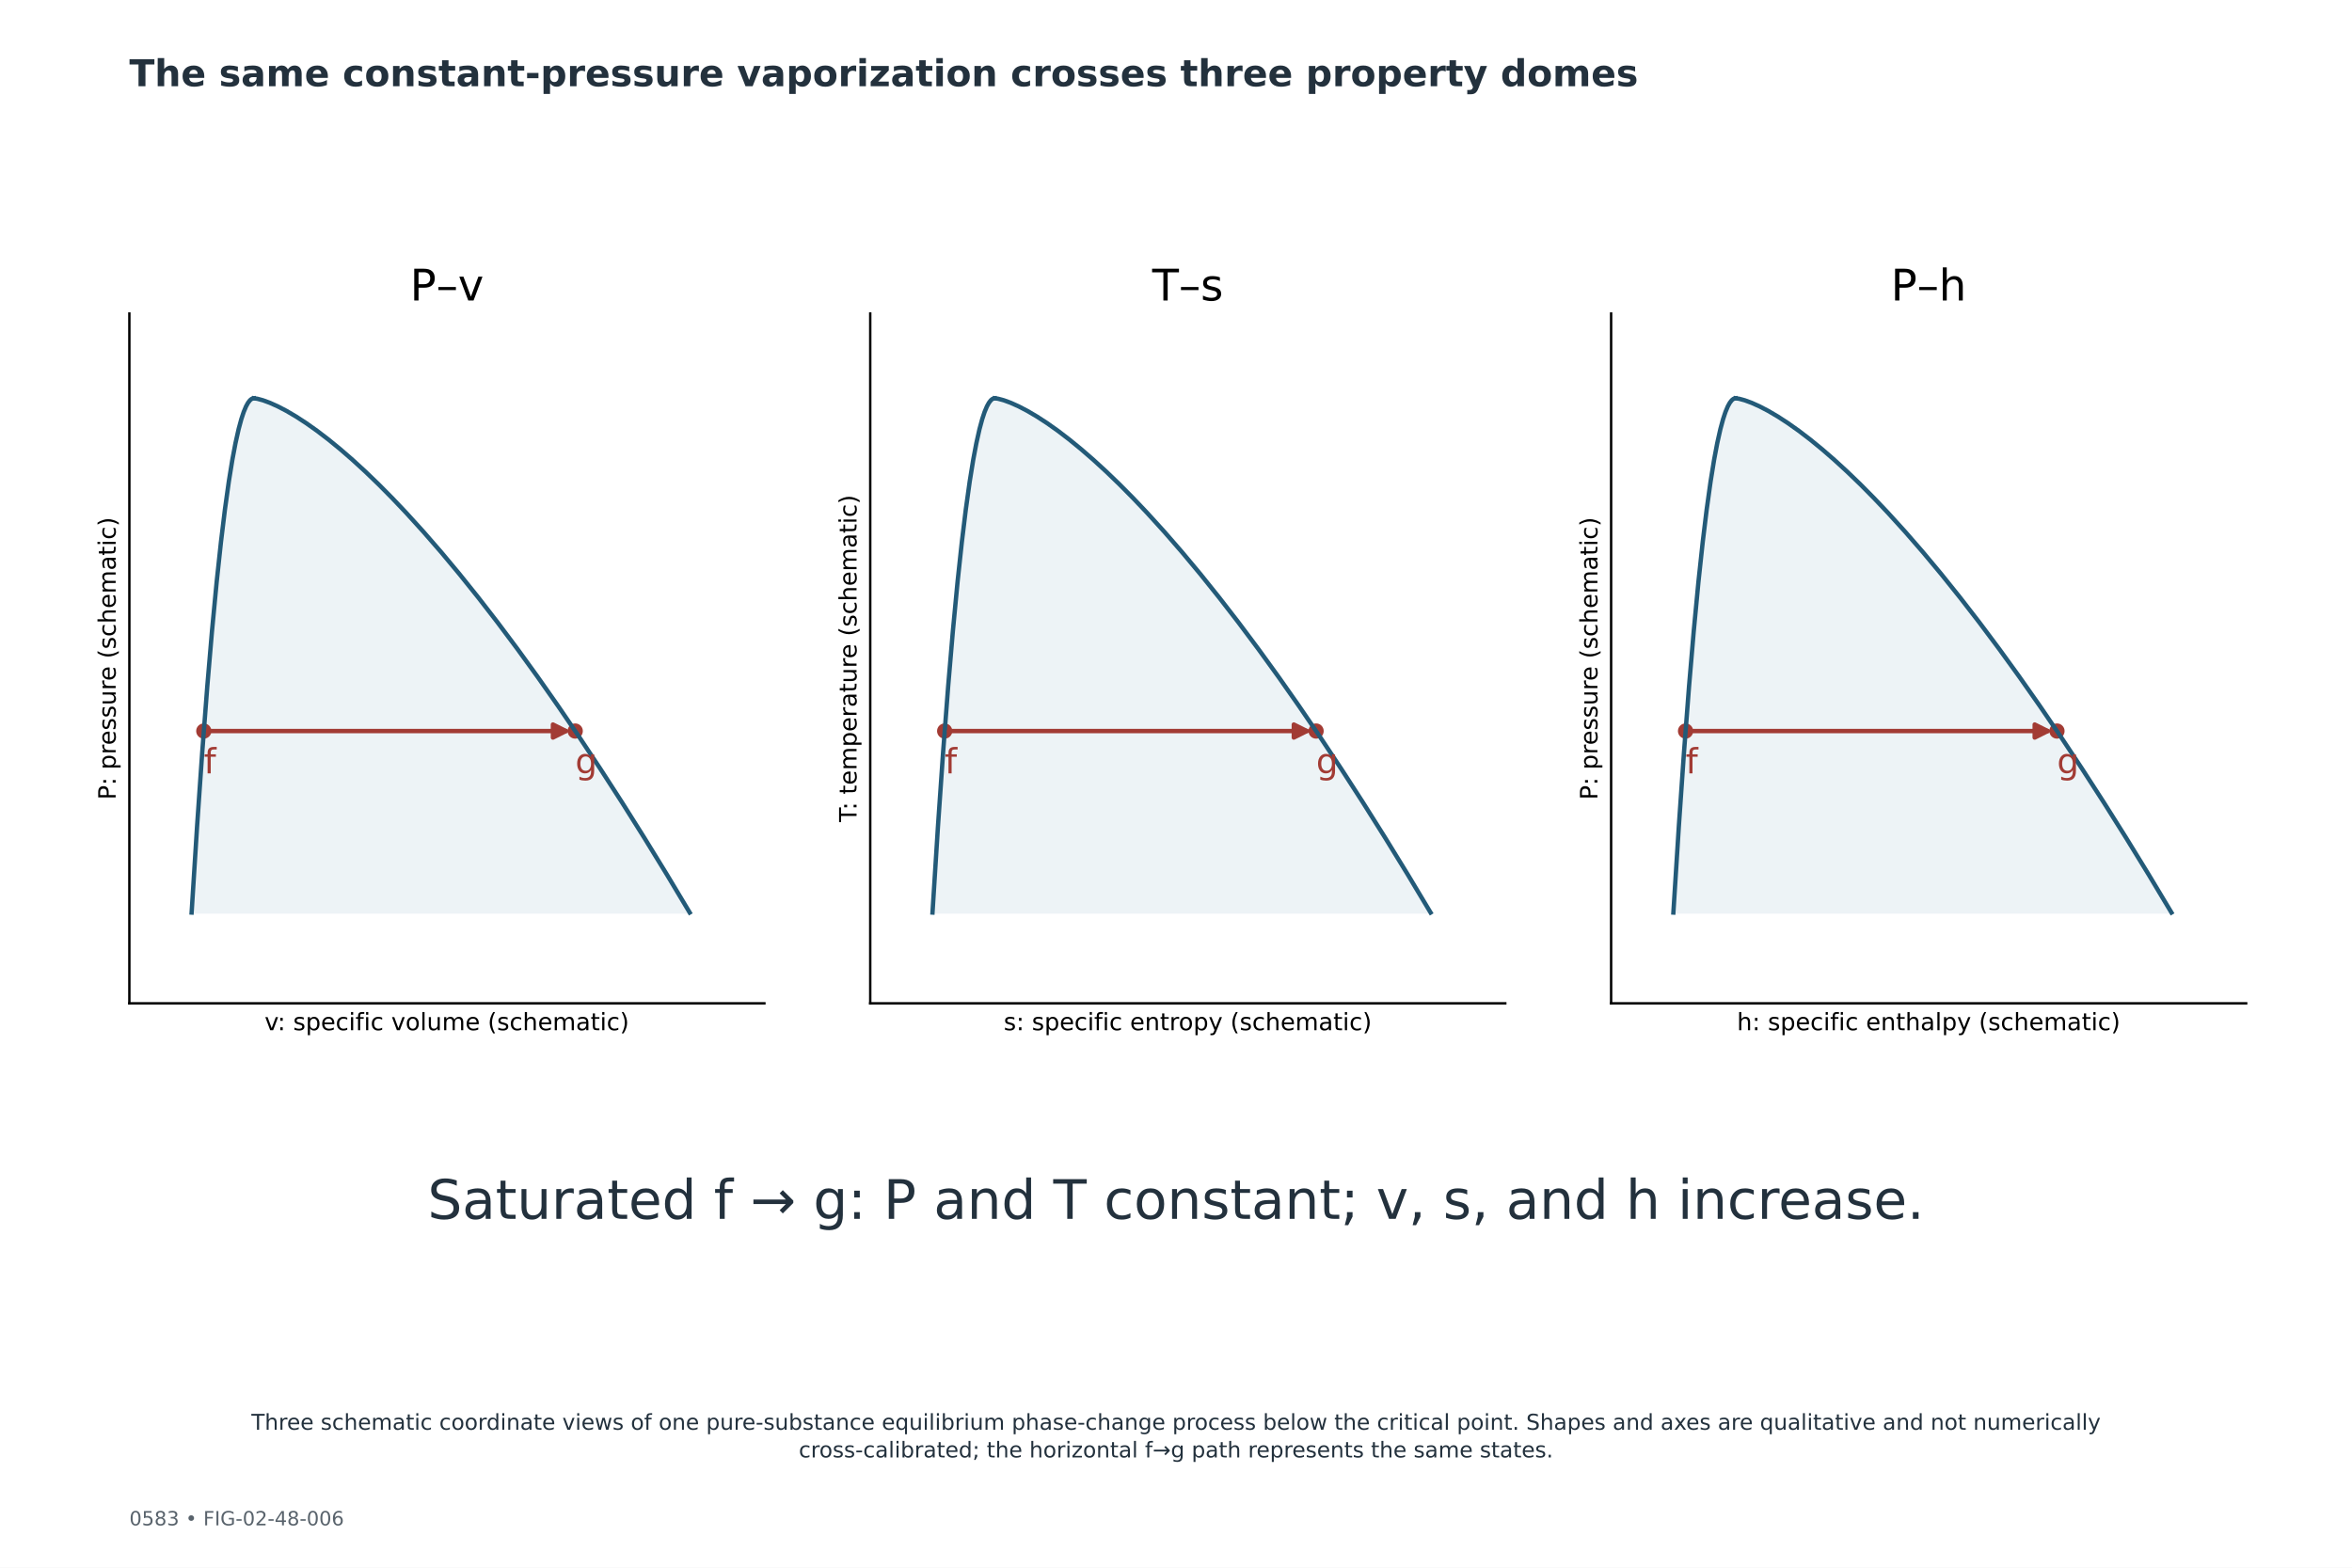
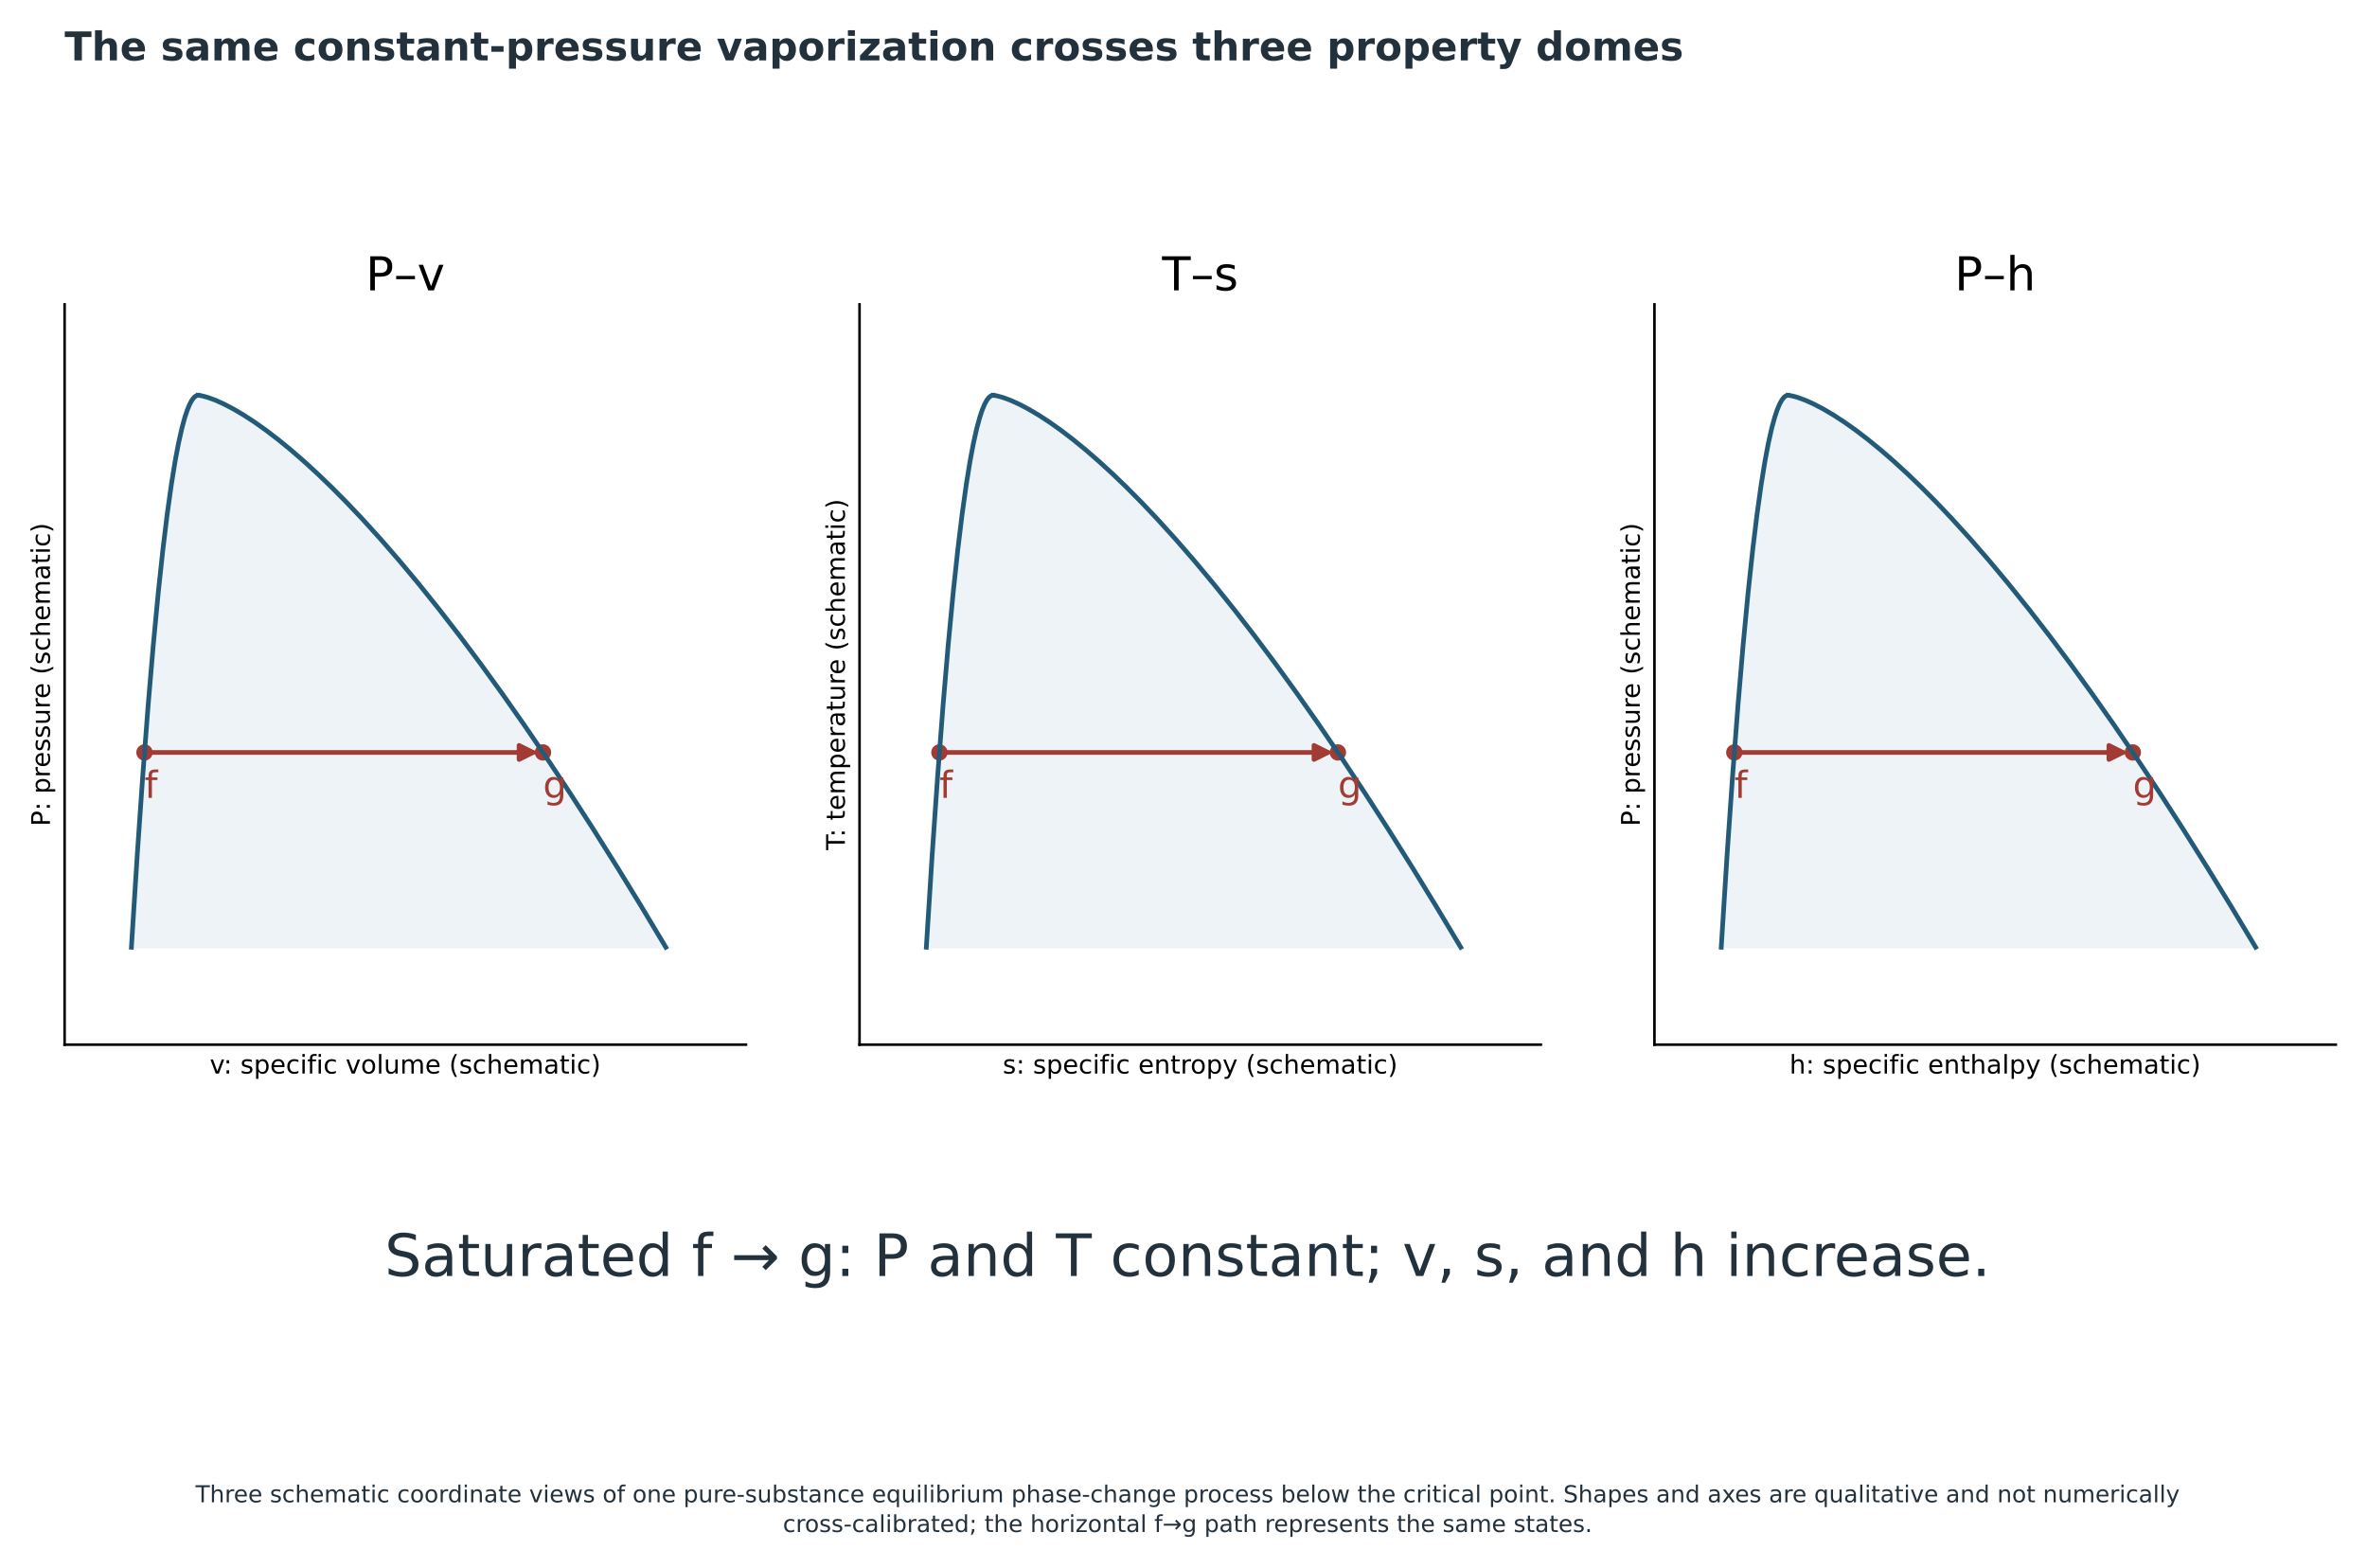
- <svg xmlns="http://www.w3.org/2000/svg" xmlns:xlink="http://www.w3.org/1999/xlink" width="1080pt" height="720pt" viewBox="0 0 1080 720" version="1.1">
+ <svg xmlns="http://www.w3.org/2000/svg" xmlns:xlink="http://www.w3.org/1999/xlink" width="1013pt" height="671pt" viewBox="31.75 13.75 1013 671" version="1.1">
  <defs>
    <style type="text/css">*{stroke-linejoin: round; stroke-linecap: butt}</style>
  </defs>
  <g id="figure_1">
    <g id="patch_1">
      <path d="M 0 720  L 1080 720  L 1080 0  L 0 0  z " style="fill: #ffffff" />
    </g>
    <g id="axes_1">
      <g id="text_1">
        <text style="font-size: 25px; font-family: 'DejaVu Sans'; text-anchor: middle; fill: #23313d" x="540" y="559.786" transform="rotate(-0 540 559.7864)">Saturated f → g: P and T constant; v, s, and h increase.</text>
      </g>
    </g>
    <g id="axes_2">
      <g id="patch_2">
        <path d="M 59.4 460.8  L 351 460.8  L 351 144  L 59.4 144  z " style="fill: #ffffff" />
      </g>
      <g id="FillBetweenPolyCollection_1">
        <defs>
          <path id="mb546afc618" d="M 316.694 -300.884  L 87.988 -300.884  L 88.168 -303.846  L 88.348 -306.789  L 88.528 -309.714  L 88.707 -312.62  L 88.887 -315.507  L 89.067 -318.375  L 89.247 -321.225  L 89.427 -324.056  L 89.606 -326.868  L 89.786 -329.662  L 89.966 -332.437  L 90.146 -335.193  L 90.326 -337.931  L 90.505 -340.65  L 90.685 -343.35  L 90.865 -346.032  L 91.045 -348.694  L 91.225 -351.339  L 91.404 -353.964  L 91.584 -356.571  L 91.764 -359.159  L 91.944 -361.728  L 92.124 -364.279  L 92.303 -366.811  L 92.483 -369.325  L 92.663 -371.819  L 92.843 -374.295  L 93.023 -376.753  L 93.202 -379.191  L 93.382 -381.611  L 93.562 -384.012  L 93.742 -386.395  L 93.922 -388.759  L 94.101 -391.104  L 94.281 -393.431  L 94.461 -395.738  L 94.641 -398.028  L 94.821 -400.298  L 95 -402.55  L 95.18 -404.783  L 95.36 -406.997  L 95.54 -409.193  L 95.72 -411.37  L 95.899 -413.528  L 96.079 -415.668  L 96.259 -417.789  L 96.439 -419.891  L 96.619 -421.975  L 96.798 -424.04  L 96.978 -426.086  L 97.158 -428.113  L 97.338 -430.122  L 97.518 -432.112  L 97.697 -434.084  L 97.877 -436.037  L 98.057 -437.971  L 98.237 -439.886  L 98.417 -441.783  L 98.596 -443.661  L 98.776 -445.52  L 98.956 -447.361  L 99.136 -449.183  L 99.316 -450.986  L 99.495 -452.771  L 99.675 -454.536  L 99.855 -456.284  L 100.035 -458.012  L 100.215 -459.722  L 100.394 -461.413  L 100.574 -463.086  L 100.754 -464.739  L 100.934 -466.375  L 101.114 -467.991  L 101.293 -469.589  L 101.473 -471.168  L 101.653 -472.728  L 101.833 -474.27  L 102.013 -475.793  L 102.192 -477.297  L 102.372 -478.783  L 102.552 -480.249  L 102.732 -481.698  L 102.912 -483.127  L 103.091 -484.538  L 103.271 -485.93  L 103.451 -487.304  L 103.631 -488.659  L 103.811 -489.995  L 103.99 -491.312  L 104.17 -492.611  L 104.35 -493.891  L 104.53 -495.152  L 104.71 -496.395  L 104.889 -497.619  L 105.069 -498.824  L 105.249 -500.011  L 105.429 -501.179  L 105.609 -502.328  L 105.788 -503.458  L 105.968 -504.57  L 106.148 -505.664  L 106.328 -506.738  L 106.508 -507.794  L 106.687 -508.831  L 106.867 -509.849  L 107.047 -510.849  L 107.227 -511.83  L 107.407 -512.793  L 107.586 -513.736  L 107.766 -514.661  L 107.946 -515.568  L 108.126 -516.455  L 108.306 -517.324  L 108.485 -518.174  L 108.665 -519.006  L 108.845 -519.819  L 109.025 -520.613  L 109.205 -521.388  L 109.384 -522.145  L 109.564 -522.883  L 109.744 -523.603  L 109.924 -524.304  L 110.104 -524.986  L 110.283 -525.649  L 110.463 -526.294  L 110.643 -526.92  L 110.823 -527.527  L 111.003 -528.116  L 111.182 -528.686  L 111.362 -529.237  L 111.542 -529.77  L 111.722 -530.283  L 111.902 -530.779  L 112.081 -531.255  L 112.261 -531.713  L 112.441 -532.152  L 112.621 -532.573  L 112.801 -532.974  L 112.98 -533.357  L 113.16 -533.722  L 113.34 -534.067  L 113.52 -534.394  L 113.7 -534.703  L 113.879 -534.992  L 114.059 -535.263  L 114.239 -535.516  L 114.419 -535.749  L 114.599 -535.964  L 114.778 -536.16  L 114.958 -536.338  L 115.138 -536.497  L 115.318 -536.637  L 115.498 -536.758  L 115.677 -536.861  L 115.857 -536.945  L 116.037 -537.011  L 116.217 -537.057  L 116.397 -537.085  L 116.576 -537.095  L 116.576 -537.095  L 116.576 -537.095  L 116.742 -537.085  L 117.014 -537.057  L 117.348 -537.011  L 117.73 -536.945  L 118.154 -536.861  L 118.612 -536.758  L 119.103 -536.637  L 119.622 -536.497  L 120.168 -536.338  L 120.739 -536.16  L 121.333 -535.964  L 121.949 -535.749  L 122.586 -535.516  L 123.243 -535.263  L 123.919 -534.992  L 124.614 -534.703  L 125.325 -534.394  L 126.054 -534.067  L 126.8 -533.722  L 127.561 -533.357  L 128.337 -532.974  L 129.129 -532.573  L 129.935 -532.152  L 130.755 -531.713  L 131.589 -531.255  L 132.436 -530.779  L 133.297 -530.283  L 134.17 -529.77  L 135.056 -529.237  L 135.954 -528.686  L 136.864 -528.116  L 137.786 -527.527  L 138.72 -526.92  L 139.665 -526.294  L 140.621 -525.649  L 141.589 -524.986  L 142.567 -524.304  L 143.556 -523.603  L 144.555 -522.883  L 145.564 -522.145  L 146.584 -521.388  L 147.613 -520.613  L 148.653 -519.819  L 149.702 -519.006  L 150.761 -518.174  L 151.829 -517.324  L 152.907 -516.455  L 153.993 -515.568  L 155.089 -514.661  L 156.194 -513.736  L 157.308 -512.793  L 158.43 -511.83  L 159.561 -510.849  L 160.701 -509.849  L 161.849 -508.831  L 163.006 -507.794  L 164.171 -506.738  L 165.344 -505.664  L 166.525 -504.57  L 167.714 -503.458  L 168.911 -502.328  L 170.116 -501.179  L 171.329 -500.011  L 172.55 -498.824  L 173.778 -497.619  L 175.014 -496.395  L 176.257 -495.152  L 177.508 -493.891  L 178.766 -492.611  L 180.032 -491.312  L 181.304 -489.995  L 182.584 -488.659  L 183.871 -487.304  L 185.165 -485.93  L 186.466 -484.538  L 187.775 -483.127  L 189.09 -481.698  L 190.411 -480.249  L 191.74 -478.783  L 193.075 -477.297  L 194.417 -475.793  L 195.766 -474.27  L 197.121 -472.728  L 198.483 -471.168  L 199.852 -469.589  L 201.227 -467.991  L 202.608 -466.375  L 203.995 -464.739  L 205.389 -463.086  L 206.789 -461.413  L 208.196 -459.722  L 209.608 -458.012  L 211.027 -456.284  L 212.452 -454.536  L 213.883 -452.771  L 215.32 -450.986  L 216.763 -449.183  L 218.212 -447.361  L 219.667 -445.52  L 221.128 -443.661  L 222.594 -441.783  L 224.067 -439.886  L 225.545 -437.971  L 227.029 -436.037  L 228.519 -434.084  L 230.014 -432.112  L 231.515 -430.122  L 233.022 -428.113  L 234.534 -426.086  L 236.052 -424.04  L 237.575 -421.975  L 239.104 -419.891  L 240.639 -417.789  L 242.178 -415.668  L 243.724 -413.528  L 245.274 -411.37  L 246.83 -409.193  L 248.391 -406.997  L 249.958 -404.783  L 251.53 -402.55  L 253.107 -400.298  L 254.689 -398.028  L 256.277 -395.738  L 257.869 -393.431  L 259.467 -391.104  L 261.07 -388.759  L 262.678 -386.395  L 264.291 -384.012  L 265.909 -381.611  L 267.532 -379.191  L 269.161 -376.753  L 270.794 -374.295  L 272.432 -371.819  L 274.075 -369.325  L 275.723 -366.811  L 277.376 -364.279  L 279.033 -361.728  L 280.696 -359.159  L 282.363 -356.571  L 284.036 -353.964  L 285.713 -351.339  L 287.394 -348.694  L 289.081 -346.032  L 290.772 -343.35  L 292.468 -340.65  L 294.168 -337.931  L 295.874 -335.193  L 297.584 -332.437  L 299.298 -329.662  L 301.017 -326.868  L 302.741 -324.056  L 304.469 -321.225  L 306.202 -318.375  L 307.94 -315.507  L 309.682 -312.62  L 311.428 -309.714  L 313.179 -306.789  L 314.934 -303.846  L 316.694 -300.884  z " style="stroke: #edf3f6" />
        </defs>
        <g clip-path="url(#p6bcb4841c6)">
          <use xlink:href="#mb546afc618" x="0" y="720" style="fill: #edf3f6; stroke: #edf3f6" />
        </g>
      </g>
      <g id="PathCollection_1">
        <defs>
          <path id="mccf347adf7" d="M 0 3  C 0.796 3 1.559 2.684 2.121 2.121  C 2.684 1.559 3 0.796 3 0  C 3 -0.796 2.684 -1.559 2.121 -2.121  C 1.559 -2.684 0.796 -3 0 -3  C -0.796 -3 -1.559 -2.684 -2.121 -2.121  C -2.684 -1.559 -3 -0.796 -3 0  C -3 0.796 -2.684 1.559 -2.121 2.121  C -1.559 2.684 -0.796 3 0 3  z " style="stroke: #a23b34" />
        </defs>
        <g clip-path="url(#p6bcb4841c6)">
          <use xlink:href="#mccf347adf7" x="93.58" y="335.747" style="fill: #a23b34; stroke: #a23b34" />
          <use xlink:href="#mccf347adf7" x="264.128" y="335.747" style="fill: #a23b34; stroke: #a23b34" />
        </g>
      </g>
      <g id="matplotlib.axis_1">
        <g id="text_2">
          <text style="font-size: 11px; font-family: 'DejaVu Sans'; text-anchor: middle" x="205.2" y="473.158" transform="rotate(-0 205.2 473.1583)">v: specific volume (schematic)</text>
        </g>
      </g>
      <g id="matplotlib.axis_2">
        <g id="text_3">
          <text style="font-size: 11px; font-family: 'DejaVu Sans'; text-anchor: middle" x="53.112" y="302.4" transform="rotate(-90 53.11234 302.4)">P: pressure (schematic)</text>
        </g>
      </g>
      <g id="line2d_1">
        <path d="M 87.988 419.116  L 90.505 379.35  L 92.843 345.705  L 95.18 315.217  L 97.338 289.878  L 99.495 267.229  L 101.473 248.832  L 103.271 234.07  L 105.069 221.176  L 106.687 211.169  L 108.126 203.545  L 109.564 197.117  L 110.823 192.473  L 111.902 189.221  L 112.98 186.643  L 113.879 185.008  L 114.778 183.84  L 115.498 183.242  L 116.217 182.943  L 116.576 182.905  L 116.576 182.905  " clip-path="url(#p6bcb4841c6)" style="fill: none; stroke: #235a78; stroke-width: 2; stroke-linecap: square" />
      </g>
      <g id="line2d_2">
        <path d="M 316.694 419.116  L 306.202 401.625  L 295.874 384.807  L 285.713 368.661  L 275.723 353.189  L 265.909 338.389  L 256.277 324.262  L 246.83 310.807  L 237.575 298.025  L 228.519 285.916  L 219.667 274.48  L 211.027 263.716  L 202.608 253.625  L 194.417 244.207  L 186.466 235.462  L 180.032 228.688  L 173.778 222.381  L 167.714 216.542  L 161.849 211.169  L 156.194 206.264  L 150.761 201.826  L 145.564 197.855  L 140.621 194.351  L 135.954 191.314  L 131.589 188.745  L 127.561 186.643  L 123.919 185.008  L 120.739 183.84  L 118.154 183.139  L 116.576 182.905  L 116.576 182.905  " clip-path="url(#p6bcb4841c6)" style="fill: none; stroke: #235a78; stroke-width: 2; stroke-linecap: square" />
      </g>
      <g id="patch_3">
        <path d="M 59.4 460.8  L 59.4 144  " style="fill: none; stroke: #000000; stroke-width: 1.1; stroke-linejoin: miter; stroke-linecap: square" />
      </g>
      <g id="patch_4">
        <path d="M 59.4 460.8  L 351 460.8  " style="fill: none; stroke: #000000; stroke-width: 1.1; stroke-linejoin: miter; stroke-linecap: square" />
      </g>
      <g id="text_4">
        <text style="font-size: 16px; font-family: 'DejaVu Sans'; text-anchor: start; fill: #a23b34" x="93.58" y="355.2" transform="rotate(-0 93.58017 355.2)">f</text>
      </g>
      <g id="text_5">
        <text style="font-size: 16px; font-family: 'DejaVu Sans'; text-anchor: start; fill: #a23b34" x="264.128" y="355.2" transform="rotate(-0 264.1284 355.2)">g</text>
      </g>
      <g id="text_6">
        <text style="font-size: 20px; font-family: 'DejaVu Sans'; text-anchor: middle" x="205.2" y="138" transform="rotate(-0 205.2 138)">P–v</text>
      </g>
      <g id="patch_5">
        <path d="M 95.581 335.747  Q 178.856 335.747 259.894 335.747  " clip-path="url(#p6bcb4841c6)" style="fill: none; stroke: #a23b34; stroke-width: 2; stroke-linecap: round" />
        <path d="M 253.894 332.747  L 259.894 335.747  L 253.894 338.747  z " clip-path="url(#p6bcb4841c6)" style="fill: #a23b34; stroke: #a23b34; stroke-width: 2; stroke-linecap: round" />
      </g>
    </g>
    <g id="axes_3">
      <g id="patch_6">
        <path d="M 399.6 460.8  L 691.2 460.8  L 691.2 144  L 399.6 144  z " style="fill: #ffffff" />
      </g>
      <g id="FillBetweenPolyCollection_2">
        <defs>
          <path id="m372a90d881" d="M 656.894 -300.884  L 428.188 -300.884  L 428.368 -303.846  L 428.548 -306.789  L 428.728 -309.714  L 428.907 -312.62  L 429.087 -315.507  L 429.267 -318.375  L 429.447 -321.225  L 429.627 -324.056  L 429.806 -326.868  L 429.986 -329.662  L 430.166 -332.437  L 430.346 -335.193  L 430.526 -337.931  L 430.705 -340.65  L 430.885 -343.35  L 431.065 -346.032  L 431.245 -348.694  L 431.425 -351.339  L 431.604 -353.964  L 431.784 -356.571  L 431.964 -359.159  L 432.144 -361.728  L 432.324 -364.279  L 432.503 -366.811  L 432.683 -369.325  L 432.863 -371.819  L 433.043 -374.295  L 433.223 -376.753  L 433.402 -379.191  L 433.582 -381.611  L 433.762 -384.012  L 433.942 -386.395  L 434.122 -388.759  L 434.301 -391.104  L 434.481 -393.431  L 434.661 -395.738  L 434.841 -398.028  L 435.021 -400.298  L 435.2 -402.55  L 435.38 -404.783  L 435.56 -406.997  L 435.74 -409.193  L 435.92 -411.37  L 436.099 -413.528  L 436.279 -415.668  L 436.459 -417.789  L 436.639 -419.891  L 436.819 -421.975  L 436.998 -424.04  L 437.178 -426.086  L 437.358 -428.113  L 437.538 -430.122  L 437.718 -432.112  L 437.897 -434.084  L 438.077 -436.037  L 438.257 -437.971  L 438.437 -439.886  L 438.617 -441.783  L 438.796 -443.661  L 438.976 -445.52  L 439.156 -447.361  L 439.336 -449.183  L 439.516 -450.986  L 439.695 -452.771  L 439.875 -454.536  L 440.055 -456.284  L 440.235 -458.012  L 440.415 -459.722  L 440.594 -461.413  L 440.774 -463.086  L 440.954 -464.739  L 441.134 -466.375  L 441.314 -467.991  L 441.493 -469.589  L 441.673 -471.168  L 441.853 -472.728  L 442.033 -474.27  L 442.213 -475.793  L 442.392 -477.297  L 442.572 -478.783  L 442.752 -480.249  L 442.932 -481.698  L 443.112 -483.127  L 443.291 -484.538  L 443.471 -485.93  L 443.651 -487.304  L 443.831 -488.659  L 444.011 -489.995  L 444.19 -491.312  L 444.37 -492.611  L 444.55 -493.891  L 444.73 -495.152  L 444.91 -496.395  L 445.089 -497.619  L 445.269 -498.824  L 445.449 -500.011  L 445.629 -501.179  L 445.809 -502.328  L 445.988 -503.458  L 446.168 -504.57  L 446.348 -505.664  L 446.528 -506.738  L 446.708 -507.794  L 446.887 -508.831  L 447.067 -509.849  L 447.247 -510.849  L 447.427 -511.83  L 447.607 -512.793  L 447.786 -513.736  L 447.966 -514.661  L 448.146 -515.568  L 448.326 -516.455  L 448.506 -517.324  L 448.685 -518.174  L 448.865 -519.006  L 449.045 -519.819  L 449.225 -520.613  L 449.405 -521.388  L 449.584 -522.145  L 449.764 -522.883  L 449.944 -523.603  L 450.124 -524.304  L 450.304 -524.986  L 450.483 -525.649  L 450.663 -526.294  L 450.843 -526.92  L 451.023 -527.527  L 451.203 -528.116  L 451.382 -528.686  L 451.562 -529.237  L 451.742 -529.77  L 451.922 -530.283  L 452.102 -530.779  L 452.281 -531.255  L 452.461 -531.713  L 452.641 -532.152  L 452.821 -532.573  L 453.001 -532.974  L 453.18 -533.357  L 453.36 -533.722  L 453.54 -534.067  L 453.72 -534.394  L 453.9 -534.703  L 454.079 -534.992  L 454.259 -535.263  L 454.439 -535.516  L 454.619 -535.749  L 454.799 -535.964  L 454.978 -536.16  L 455.158 -536.338  L 455.338 -536.497  L 455.518 -536.637  L 455.698 -536.758  L 455.877 -536.861  L 456.057 -536.945  L 456.237 -537.011  L 456.417 -537.057  L 456.597 -537.085  L 456.776 -537.095  L 456.776 -537.095  L 456.776 -537.095  L 456.942 -537.085  L 457.214 -537.057  L 457.548 -537.011  L 457.93 -536.945  L 458.354 -536.861  L 458.812 -536.758  L 459.303 -536.637  L 459.822 -536.497  L 460.368 -536.338  L 460.939 -536.16  L 461.533 -535.964  L 462.149 -535.749  L 462.786 -535.516  L 463.443 -535.263  L 464.119 -534.992  L 464.814 -534.703  L 465.525 -534.394  L 466.254 -534.067  L 467 -533.722  L 467.761 -533.357  L 468.537 -532.974  L 469.329 -532.573  L 470.135 -532.152  L 470.955 -531.713  L 471.789 -531.255  L 472.636 -530.779  L 473.497 -530.283  L 474.37 -529.77  L 475.256 -529.237  L 476.154 -528.686  L 477.064 -528.116  L 477.986 -527.527  L 478.92 -526.92  L 479.865 -526.294  L 480.821 -525.649  L 481.789 -524.986  L 482.767 -524.304  L 483.756 -523.603  L 484.755 -522.883  L 485.764 -522.145  L 486.784 -521.388  L 487.813 -520.613  L 488.853 -519.819  L 489.902 -519.006  L 490.961 -518.174  L 492.029 -517.324  L 493.107 -516.455  L 494.193 -515.568  L 495.289 -514.661  L 496.394 -513.736  L 497.508 -512.793  L 498.63 -511.83  L 499.761 -510.849  L 500.901 -509.849  L 502.049 -508.831  L 503.206 -507.794  L 504.371 -506.738  L 505.544 -505.664  L 506.725 -504.57  L 507.914 -503.458  L 509.111 -502.328  L 510.316 -501.179  L 511.529 -500.011  L 512.75 -498.824  L 513.978 -497.619  L 515.214 -496.395  L 516.457 -495.152  L 517.708 -493.891  L 518.966 -492.611  L 520.232 -491.312  L 521.504 -489.995  L 522.784 -488.659  L 524.071 -487.304  L 525.365 -485.93  L 526.666 -484.538  L 527.975 -483.127  L 529.29 -481.698  L 530.611 -480.249  L 531.94 -478.783  L 533.275 -477.297  L 534.617 -475.793  L 535.966 -474.27  L 537.322 -472.728  L 538.683 -471.168  L 540.052 -469.589  L 541.427 -467.991  L 542.808 -466.375  L 544.195 -464.739  L 545.589 -463.086  L 546.989 -461.413  L 548.396 -459.722  L 549.808 -458.012  L 551.227 -456.284  L 552.652 -454.536  L 554.083 -452.771  L 555.52 -450.986  L 556.963 -449.183  L 558.412 -447.361  L 559.867 -445.52  L 561.328 -443.661  L 562.794 -441.783  L 564.267 -439.886  L 565.745 -437.971  L 567.229 -436.037  L 568.719 -434.084  L 570.214 -432.112  L 571.715 -430.122  L 573.222 -428.113  L 574.734 -426.086  L 576.252 -424.04  L 577.775 -421.975  L 579.304 -419.891  L 580.839 -417.789  L 582.378 -415.668  L 583.924 -413.528  L 585.474 -411.37  L 587.03 -409.193  L 588.591 -406.997  L 590.158 -404.783  L 591.73 -402.55  L 593.307 -400.298  L 594.889 -398.028  L 596.477 -395.738  L 598.069 -393.431  L 599.667 -391.104  L 601.27 -388.759  L 602.878 -386.395  L 604.491 -384.012  L 606.109 -381.611  L 607.732 -379.191  L 609.361 -376.753  L 610.994 -374.295  L 612.632 -371.819  L 614.275 -369.325  L 615.923 -366.811  L 617.576 -364.279  L 619.233 -361.728  L 620.896 -359.159  L 622.563 -356.571  L 624.236 -353.964  L 625.913 -351.339  L 627.594 -348.694  L 629.281 -346.032  L 630.972 -343.35  L 632.668 -340.65  L 634.368 -337.931  L 636.074 -335.193  L 637.784 -332.437  L 639.498 -329.662  L 641.217 -326.868  L 642.941 -324.056  L 644.669 -321.225  L 646.402 -318.375  L 648.14 -315.507  L 649.882 -312.62  L 651.628 -309.714  L 653.379 -306.789  L 655.134 -303.846  L 656.894 -300.884  z " style="stroke: #edf3f6" />
        </defs>
        <g clip-path="url(#p777aa0674c)">
          <use xlink:href="#m372a90d881" x="0" y="720" style="fill: #edf3f6; stroke: #edf3f6" />
        </g>
      </g>
      <g id="PathCollection_2">
        <g clip-path="url(#p777aa0674c)">
          <use xlink:href="#mccf347adf7" x="433.78" y="335.747" style="fill: #a23b34; stroke: #a23b34" />
          <use xlink:href="#mccf347adf7" x="604.328" y="335.747" style="fill: #a23b34; stroke: #a23b34" />
        </g>
      </g>
      <g id="matplotlib.axis_3">
        <g id="text_7">
          <text style="font-size: 11px; font-family: 'DejaVu Sans'; text-anchor: middle" x="545.4" y="473.158" transform="rotate(-0 545.4 473.1583)">s: specific entropy (schematic)</text>
        </g>
      </g>
      <g id="matplotlib.axis_4">
        <g id="text_8">
          <text style="font-size: 11px; font-family: 'DejaVu Sans'; text-anchor: middle" x="393.312" y="302.4" transform="rotate(-90 393.3123 302.4)">T: temperature (schematic)</text>
        </g>
      </g>
      <g id="line2d_3">
        <path d="M 428.188 419.116  L 430.705 379.35  L 433.043 345.705  L 435.38 315.217  L 437.538 289.878  L 439.695 267.229  L 441.673 248.832  L 443.471 234.07  L 445.269 221.176  L 446.887 211.169  L 448.326 203.545  L 449.764 197.117  L 451.023 192.473  L 452.102 189.221  L 453.18 186.643  L 454.079 185.008  L 454.978 183.84  L 455.698 183.242  L 456.417 182.943  L 456.776 182.905  L 456.776 182.905  " clip-path="url(#p777aa0674c)" style="fill: none; stroke: #235a78; stroke-width: 2; stroke-linecap: square" />
      </g>
      <g id="line2d_4">
        <path d="M 656.894 419.116  L 646.402 401.625  L 636.074 384.807  L 625.913 368.661  L 615.923 353.189  L 606.109 338.389  L 596.477 324.262  L 587.03 310.807  L 577.775 298.025  L 568.719 285.916  L 559.867 274.48  L 551.227 263.716  L 542.808 253.625  L 534.617 244.207  L 526.666 235.462  L 520.232 228.688  L 513.978 222.381  L 507.914 216.542  L 502.049 211.169  L 496.394 206.264  L 490.961 201.826  L 485.764 197.855  L 480.821 194.351  L 476.154 191.314  L 471.789 188.745  L 467.761 186.643  L 464.119 185.008  L 460.939 183.84  L 458.354 183.139  L 456.776 182.905  L 456.776 182.905  " clip-path="url(#p777aa0674c)" style="fill: none; stroke: #235a78; stroke-width: 2; stroke-linecap: square" />
      </g>
      <g id="patch_7">
        <path d="M 399.6 460.8  L 399.6 144  " style="fill: none; stroke: #000000; stroke-width: 1.1; stroke-linejoin: miter; stroke-linecap: square" />
      </g>
      <g id="patch_8">
        <path d="M 399.6 460.8  L 691.2 460.8  " style="fill: none; stroke: #000000; stroke-width: 1.1; stroke-linejoin: miter; stroke-linecap: square" />
      </g>
      <g id="text_9">
        <text style="font-size: 16px; font-family: 'DejaVu Sans'; text-anchor: start; fill: #a23b34" x="433.78" y="355.2" transform="rotate(-0 433.7802 355.2)">f</text>
      </g>
      <g id="text_10">
        <text style="font-size: 16px; font-family: 'DejaVu Sans'; text-anchor: start; fill: #a23b34" x="604.328" y="355.2" transform="rotate(-0 604.3284 355.2)">g</text>
      </g>
      <g id="text_11">
        <text style="font-size: 20px; font-family: 'DejaVu Sans'; text-anchor: middle" x="545.4" y="138" transform="rotate(-0 545.4 138)">T–s</text>
      </g>
      <g id="patch_9">
        <path d="M 435.781 335.747  Q 519.056 335.747 600.094 335.747  " clip-path="url(#p777aa0674c)" style="fill: none; stroke: #a23b34; stroke-width: 2; stroke-linecap: round" />
        <path d="M 594.094 332.747  L 600.094 335.747  L 594.094 338.747  z " clip-path="url(#p777aa0674c)" style="fill: #a23b34; stroke: #a23b34; stroke-width: 2; stroke-linecap: round" />
      </g>
    </g>
    <g id="axes_4">
      <g id="patch_10">
        <path d="M 739.8 460.8  L 1031.4 460.8  L 1031.4 144  L 739.8 144  z " style="fill: #ffffff" />
      </g>
      <g id="FillBetweenPolyCollection_3">
        <defs>
          <path id="m0c0baf5d18" d="M 997.094 -300.884  L 768.388 -300.884  L 768.568 -303.846  L 768.748 -306.789  L 768.928 -309.714  L 769.107 -312.62  L 769.287 -315.507  L 769.467 -318.375  L 769.647 -321.225  L 769.827 -324.056  L 770.006 -326.868  L 770.186 -329.662  L 770.366 -332.437  L 770.546 -335.193  L 770.726 -337.931  L 770.905 -340.65  L 771.085 -343.35  L 771.265 -346.032  L 771.445 -348.694  L 771.625 -351.339  L 771.804 -353.964  L 771.984 -356.571  L 772.164 -359.159  L 772.344 -361.728  L 772.524 -364.279  L 772.703 -366.811  L 772.883 -369.325  L 773.063 -371.819  L 773.243 -374.295  L 773.423 -376.753  L 773.602 -379.191  L 773.782 -381.611  L 773.962 -384.012  L 774.142 -386.395  L 774.322 -388.759  L 774.501 -391.104  L 774.681 -393.431  L 774.861 -395.738  L 775.041 -398.028  L 775.221 -400.298  L 775.4 -402.55  L 775.58 -404.783  L 775.76 -406.997  L 775.94 -409.193  L 776.12 -411.37  L 776.299 -413.528  L 776.479 -415.668  L 776.659 -417.789  L 776.839 -419.891  L 777.019 -421.975  L 777.198 -424.04  L 777.378 -426.086  L 777.558 -428.113  L 777.738 -430.122  L 777.918 -432.112  L 778.097 -434.084  L 778.277 -436.037  L 778.457 -437.971  L 778.637 -439.886  L 778.817 -441.783  L 778.996 -443.661  L 779.176 -445.52  L 779.356 -447.361  L 779.536 -449.183  L 779.716 -450.986  L 779.895 -452.771  L 780.075 -454.536  L 780.255 -456.284  L 780.435 -458.012  L 780.615 -459.722  L 780.794 -461.413  L 780.974 -463.086  L 781.154 -464.739  L 781.334 -466.375  L 781.514 -467.991  L 781.693 -469.589  L 781.873 -471.168  L 782.053 -472.728  L 782.233 -474.27  L 782.413 -475.793  L 782.592 -477.297  L 782.772 -478.783  L 782.952 -480.249  L 783.132 -481.698  L 783.312 -483.127  L 783.491 -484.538  L 783.671 -485.93  L 783.851 -487.304  L 784.031 -488.659  L 784.211 -489.995  L 784.39 -491.312  L 784.57 -492.611  L 784.75 -493.891  L 784.93 -495.152  L 785.11 -496.395  L 785.289 -497.619  L 785.469 -498.824  L 785.649 -500.011  L 785.829 -501.179  L 786.009 -502.328  L 786.188 -503.458  L 786.368 -504.57  L 786.548 -505.664  L 786.728 -506.738  L 786.908 -507.794  L 787.087 -508.831  L 787.267 -509.849  L 787.447 -510.849  L 787.627 -511.83  L 787.807 -512.793  L 787.986 -513.736  L 788.166 -514.661  L 788.346 -515.568  L 788.526 -516.455  L 788.706 -517.324  L 788.885 -518.174  L 789.065 -519.006  L 789.245 -519.819  L 789.425 -520.613  L 789.605 -521.388  L 789.784 -522.145  L 789.964 -522.883  L 790.144 -523.603  L 790.324 -524.304  L 790.504 -524.986  L 790.683 -525.649  L 790.863 -526.294  L 791.043 -526.92  L 791.223 -527.527  L 791.403 -528.116  L 791.582 -528.686  L 791.762 -529.237  L 791.942 -529.77  L 792.122 -530.283  L 792.302 -530.779  L 792.481 -531.255  L 792.661 -531.713  L 792.841 -532.152  L 793.021 -532.573  L 793.201 -532.974  L 793.38 -533.357  L 793.56 -533.722  L 793.74 -534.067  L 793.92 -534.394  L 794.1 -534.703  L 794.279 -534.992  L 794.459 -535.263  L 794.639 -535.516  L 794.819 -535.749  L 794.999 -535.964  L 795.178 -536.16  L 795.358 -536.338  L 795.538 -536.497  L 795.718 -536.637  L 795.898 -536.758  L 796.077 -536.861  L 796.257 -536.945  L 796.437 -537.011  L 796.617 -537.057  L 796.797 -537.085  L 796.976 -537.095  L 796.976 -537.095  L 796.976 -537.095  L 797.142 -537.085  L 797.414 -537.057  L 797.748 -537.011  L 798.13 -536.945  L 798.554 -536.861  L 799.012 -536.758  L 799.503 -536.637  L 800.022 -536.497  L 800.568 -536.338  L 801.139 -536.16  L 801.733 -535.964  L 802.349 -535.749  L 802.986 -535.516  L 803.643 -535.263  L 804.319 -534.992  L 805.014 -534.703  L 805.725 -534.394  L 806.454 -534.067  L 807.2 -533.722  L 807.961 -533.357  L 808.737 -532.974  L 809.529 -532.573  L 810.335 -532.152  L 811.155 -531.713  L 811.989 -531.255  L 812.836 -530.779  L 813.697 -530.283  L 814.57 -529.77  L 815.456 -529.237  L 816.354 -528.686  L 817.264 -528.116  L 818.186 -527.527  L 819.12 -526.92  L 820.065 -526.294  L 821.021 -525.649  L 821.989 -524.986  L 822.967 -524.304  L 823.956 -523.603  L 824.955 -522.883  L 825.964 -522.145  L 826.984 -521.388  L 828.013 -520.613  L 829.053 -519.819  L 830.102 -519.006  L 831.161 -518.174  L 832.229 -517.324  L 833.307 -516.455  L 834.393 -515.568  L 835.489 -514.661  L 836.594 -513.736  L 837.708 -512.793  L 838.83 -511.83  L 839.961 -510.849  L 841.101 -509.849  L 842.249 -508.831  L 843.406 -507.794  L 844.571 -506.738  L 845.744 -505.664  L 846.925 -504.57  L 848.114 -503.458  L 849.311 -502.328  L 850.516 -501.179  L 851.729 -500.011  L 852.95 -498.824  L 854.178 -497.619  L 855.414 -496.395  L 856.657 -495.152  L 857.908 -493.891  L 859.166 -492.611  L 860.432 -491.312  L 861.704 -489.995  L 862.984 -488.659  L 864.271 -487.304  L 865.565 -485.93  L 866.866 -484.538  L 868.175 -483.127  L 869.49 -481.698  L 870.811 -480.249  L 872.14 -478.783  L 873.475 -477.297  L 874.817 -475.793  L 876.166 -474.27  L 877.521 -472.728  L 878.883 -471.168  L 880.252 -469.589  L 881.627 -467.991  L 883.008 -466.375  L 884.395 -464.739  L 885.789 -463.086  L 887.189 -461.413  L 888.596 -459.722  L 890.008 -458.012  L 891.427 -456.284  L 892.852 -454.536  L 894.283 -452.771  L 895.72 -450.986  L 897.163 -449.183  L 898.612 -447.361  L 900.067 -445.52  L 901.528 -443.661  L 902.994 -441.783  L 904.467 -439.886  L 905.945 -437.971  L 907.429 -436.037  L 908.919 -434.084  L 910.414 -432.112  L 911.915 -430.122  L 913.422 -428.113  L 914.934 -426.086  L 916.452 -424.04  L 917.975 -421.975  L 919.504 -419.891  L 921.039 -417.789  L 922.578 -415.668  L 924.124 -413.528  L 925.674 -411.37  L 927.23 -409.193  L 928.791 -406.997  L 930.358 -404.783  L 931.93 -402.55  L 933.507 -400.298  L 935.089 -398.028  L 936.677 -395.738  L 938.269 -393.431  L 939.867 -391.104  L 941.47 -388.759  L 943.078 -386.395  L 944.691 -384.012  L 946.309 -381.611  L 947.932 -379.191  L 949.561 -376.753  L 951.194 -374.295  L 952.832 -371.819  L 954.475 -369.325  L 956.123 -366.811  L 957.776 -364.279  L 959.433 -361.728  L 961.096 -359.159  L 962.763 -356.571  L 964.436 -353.964  L 966.113 -351.339  L 967.794 -348.694  L 969.481 -346.032  L 971.172 -343.35  L 972.868 -340.65  L 974.568 -337.931  L 976.274 -335.193  L 977.984 -332.437  L 979.698 -329.662  L 981.417 -326.868  L 983.141 -324.056  L 984.869 -321.225  L 986.602 -318.375  L 988.34 -315.507  L 990.082 -312.62  L 991.828 -309.714  L 993.579 -306.789  L 995.334 -303.846  L 997.094 -300.884  z " style="stroke: #edf3f6" />
        </defs>
        <g clip-path="url(#p3387801cb0)">
          <use xlink:href="#m0c0baf5d18" x="0" y="720" style="fill: #edf3f6; stroke: #edf3f6" />
        </g>
      </g>
      <g id="PathCollection_3">
        <g clip-path="url(#p3387801cb0)">
          <use xlink:href="#mccf347adf7" x="773.98" y="335.747" style="fill: #a23b34; stroke: #a23b34" />
          <use xlink:href="#mccf347adf7" x="944.528" y="335.747" style="fill: #a23b34; stroke: #a23b34" />
        </g>
      </g>
      <g id="matplotlib.axis_5">
        <g id="text_12">
          <text style="font-size: 11px; font-family: 'DejaVu Sans'; text-anchor: middle" x="885.6" y="473.158" transform="rotate(-0 885.6 473.1583)">h: specific enthalpy (schematic)</text>
        </g>
      </g>
      <g id="matplotlib.axis_6">
        <g id="text_13">
          <text style="font-size: 11px; font-family: 'DejaVu Sans'; text-anchor: middle" x="733.512" y="302.4" transform="rotate(-90 733.5123 302.4)">P: pressure (schematic)</text>
        </g>
      </g>
      <g id="line2d_5">
        <path d="M 768.388 419.116  L 770.905 379.35  L 773.243 345.705  L 775.58 315.217  L 777.738 289.878  L 779.895 267.229  L 781.873 248.832  L 783.671 234.07  L 785.469 221.176  L 787.087 211.169  L 788.526 203.545  L 789.964 197.117  L 791.223 192.473  L 792.302 189.221  L 793.38 186.643  L 794.279 185.008  L 795.178 183.84  L 795.898 183.242  L 796.617 182.943  L 796.976 182.905  L 796.976 182.905  " clip-path="url(#p3387801cb0)" style="fill: none; stroke: #235a78; stroke-width: 2; stroke-linecap: square" />
      </g>
      <g id="line2d_6">
        <path d="M 997.094 419.116  L 986.602 401.625  L 976.274 384.807  L 966.113 368.661  L 956.123 353.189  L 946.309 338.389  L 936.677 324.262  L 927.23 310.807  L 917.975 298.025  L 908.919 285.916  L 900.067 274.48  L 891.427 263.716  L 883.008 253.625  L 874.817 244.207  L 866.866 235.462  L 860.432 228.688  L 854.178 222.381  L 848.114 216.542  L 842.249 211.169  L 836.594 206.264  L 831.161 201.826  L 825.964 197.855  L 821.021 194.351  L 816.354 191.314  L 811.989 188.745  L 807.961 186.643  L 804.319 185.008  L 801.139 183.84  L 798.554 183.139  L 796.976 182.905  L 796.976 182.905  " clip-path="url(#p3387801cb0)" style="fill: none; stroke: #235a78; stroke-width: 2; stroke-linecap: square" />
      </g>
      <g id="patch_11">
        <path d="M 739.8 460.8  L 739.8 144  " style="fill: none; stroke: #000000; stroke-width: 1.1; stroke-linejoin: miter; stroke-linecap: square" />
      </g>
      <g id="patch_12">
        <path d="M 739.8 460.8  L 1031.4 460.8  " style="fill: none; stroke: #000000; stroke-width: 1.1; stroke-linejoin: miter; stroke-linecap: square" />
      </g>
      <g id="text_14">
        <text style="font-size: 16px; font-family: 'DejaVu Sans'; text-anchor: start; fill: #a23b34" x="773.98" y="355.2" transform="rotate(-0 773.9802 355.2)">f</text>
      </g>
      <g id="text_15">
        <text style="font-size: 16px; font-family: 'DejaVu Sans'; text-anchor: start; fill: #a23b34" x="944.528" y="355.2" transform="rotate(-0 944.5284 355.2)">g</text>
      </g>
      <g id="text_16">
        <text style="font-size: 20px; font-family: 'DejaVu Sans'; text-anchor: middle" x="885.6" y="138" transform="rotate(-0 885.6 138)">P–h</text>
      </g>
      <g id="patch_13">
        <path d="M 775.981 335.747  Q 859.256 335.747 940.294 335.747  " clip-path="url(#p3387801cb0)" style="fill: none; stroke: #a23b34; stroke-width: 2; stroke-linecap: round" />
        <path d="M 934.294 332.747  L 940.294 335.747  L 934.294 338.747  z " clip-path="url(#p3387801cb0)" style="fill: #a23b34; stroke: #a23b34; stroke-width: 2; stroke-linecap: round" />
      </g>
    </g>
    <g id="text_17">
      <text style="font-weight: 700; font-size: 17px; font-family: 'DejaVu Sans'; text-anchor: start; fill: #23313d" x="59.4" y="39.6" transform="rotate(-0 59.4 39.6)">The same constant-pressure vaporization crosses three property domes</text>
    </g>
-     <g id="text_18">
-       <text style="font-size: 9px; font-family: 'DejaVu Sans'; text-anchor: start; fill: #59636c" x="59.4" y="700.56" transform="rotate(-0 59.4 700.56)">0583  •  FIG-02-48-006</text>
-     </g>
    <g id="text_19">
      <text style="font-size: 10px; font-family: 'DejaVu Sans'; fill: #23313d" transform="translate(115.4289 656.6406)">Three schematic coordinate views of one pure-substance equilibrium phase-change process below the critical point. Shapes and axes are qualitative and not numerically</text>
      <text style="font-size: 10px; font-family: 'DejaVu Sans'; fill: #23313d" transform="translate(366.7984 669.3581)">cross-calibrated; the horizontal f→g path represents the same states.</text>
    </g>
  </g>
  <defs>
    <clipPath id="p6bcb4841c6">
      <rect x="59.4" y="144" width="291.6" height="316.8" />
    </clipPath>
    <clipPath id="p777aa0674c">
      <rect x="399.6" y="144" width="291.6" height="316.8" />
    </clipPath>
    <clipPath id="p3387801cb0">
      <rect x="739.8" y="144" width="291.6" height="316.8" />
    </clipPath>
  </defs>
</svg>
